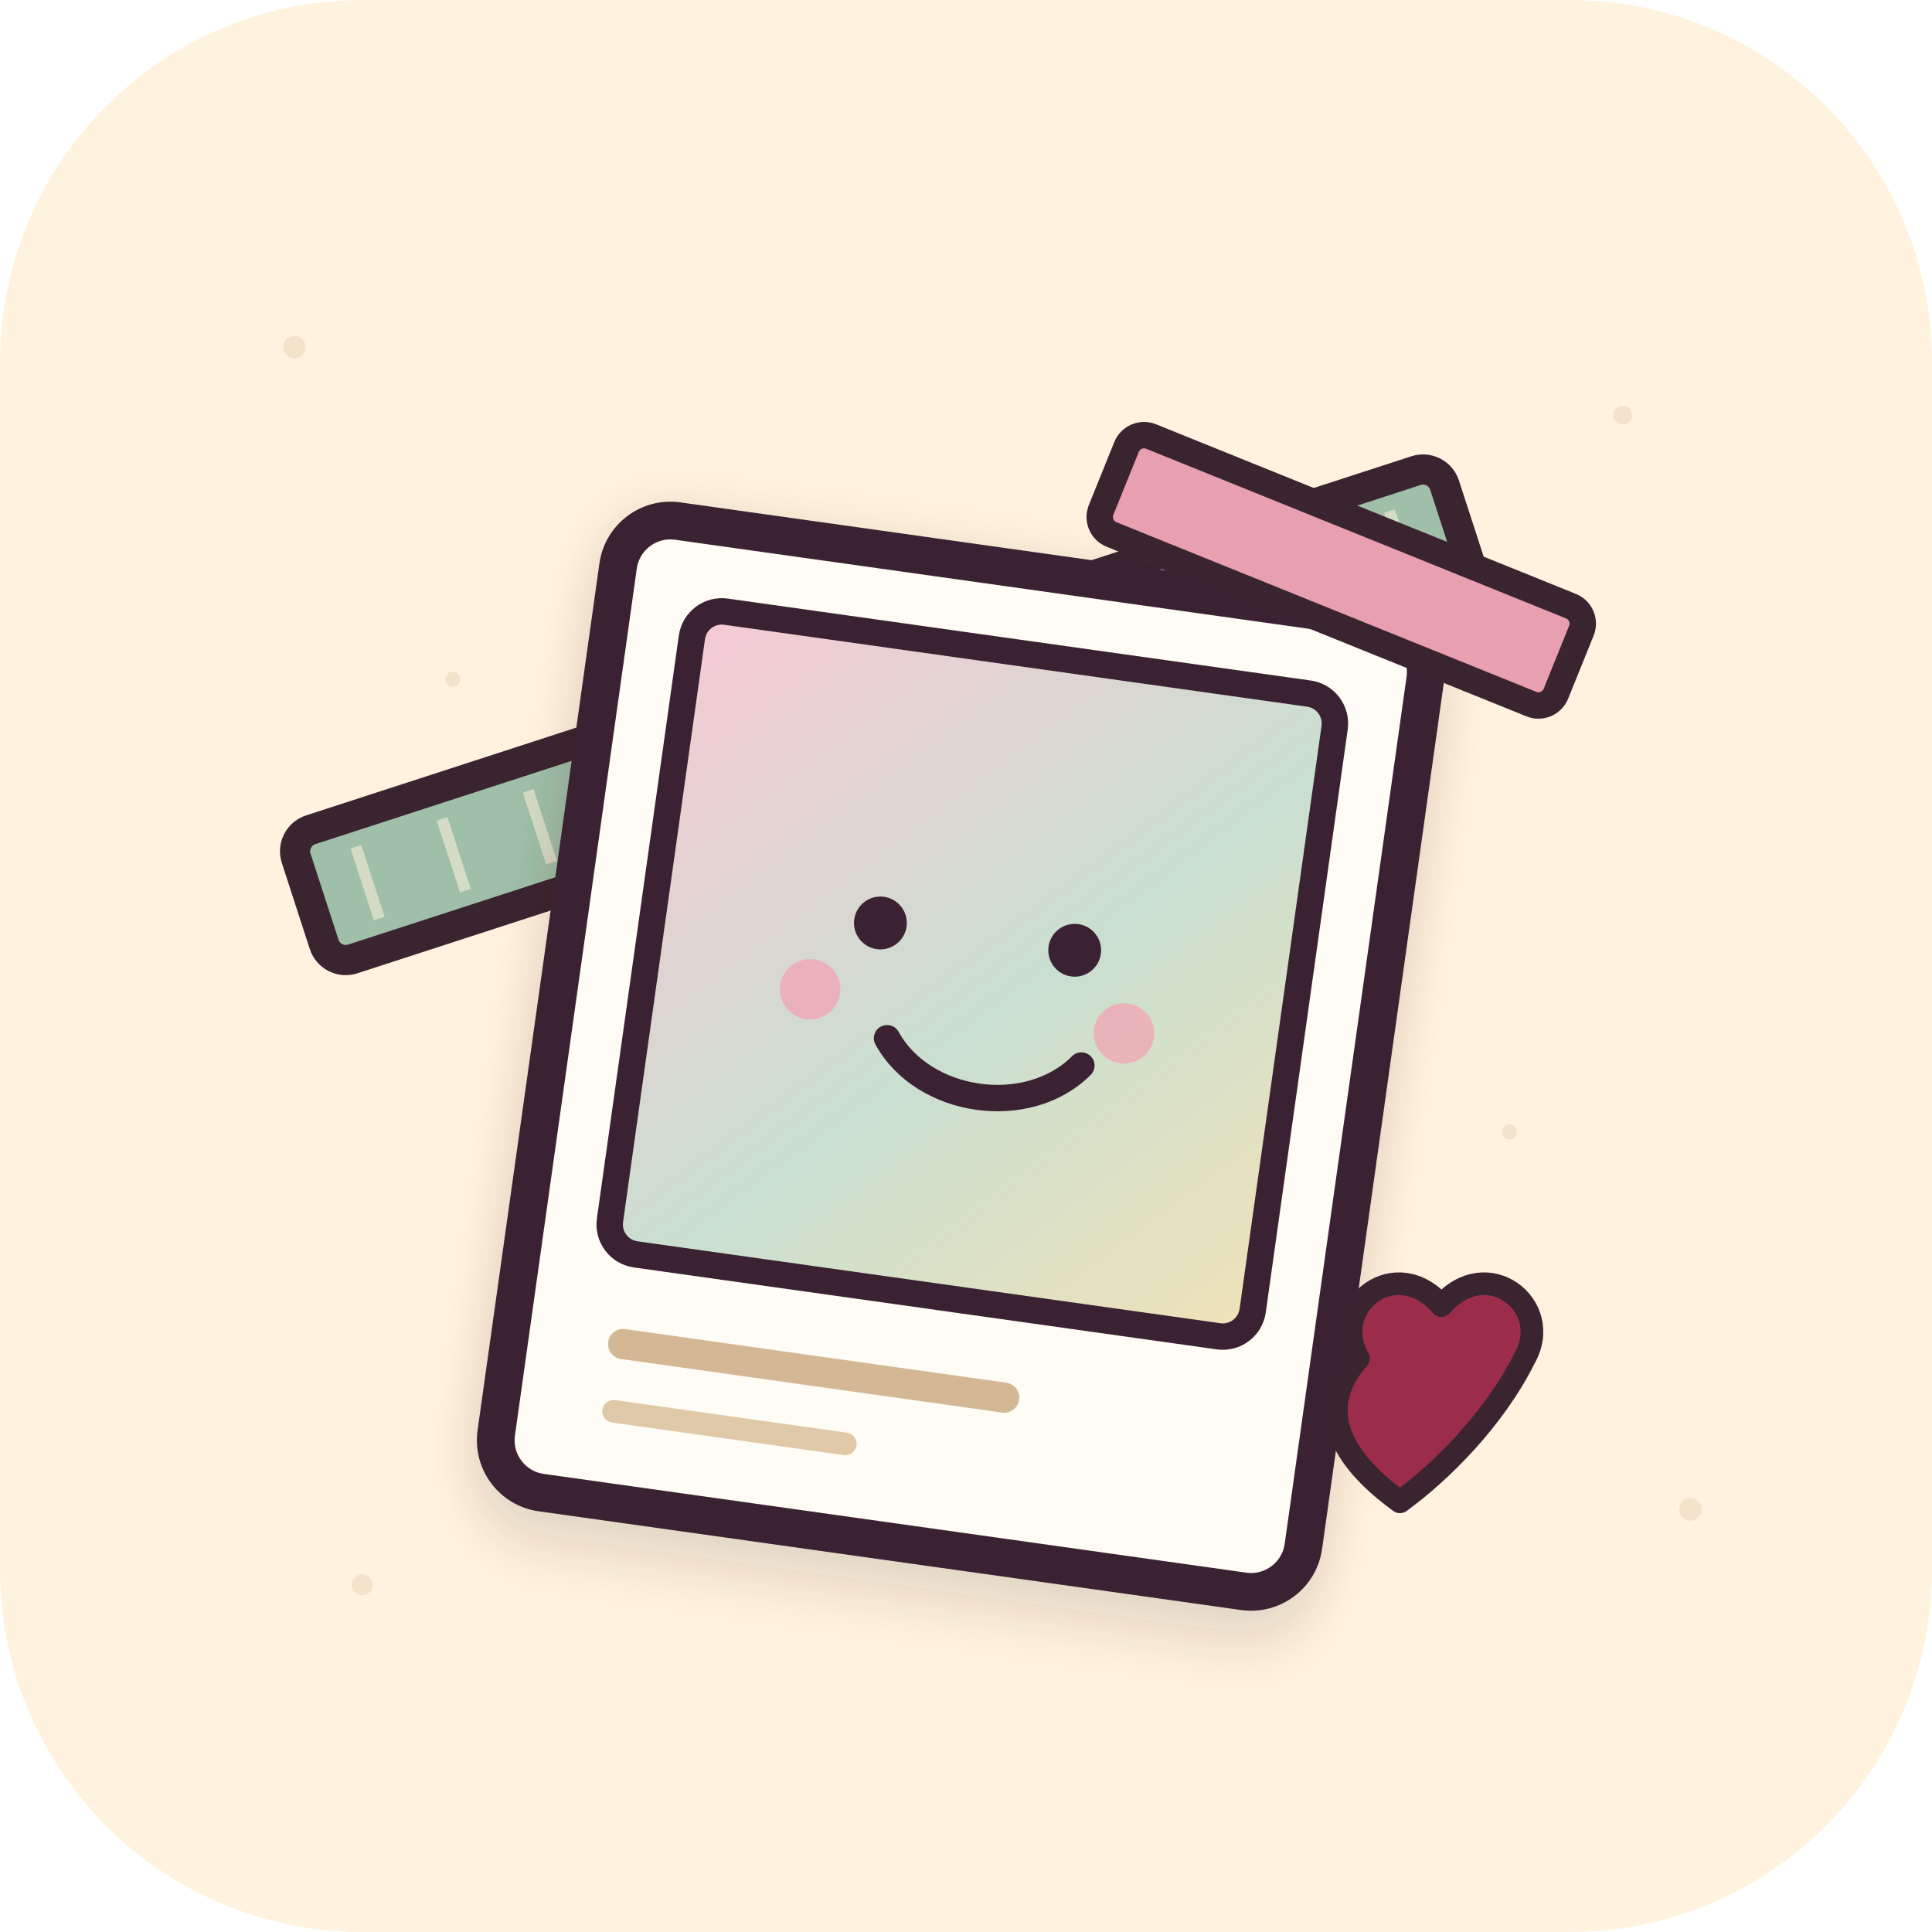
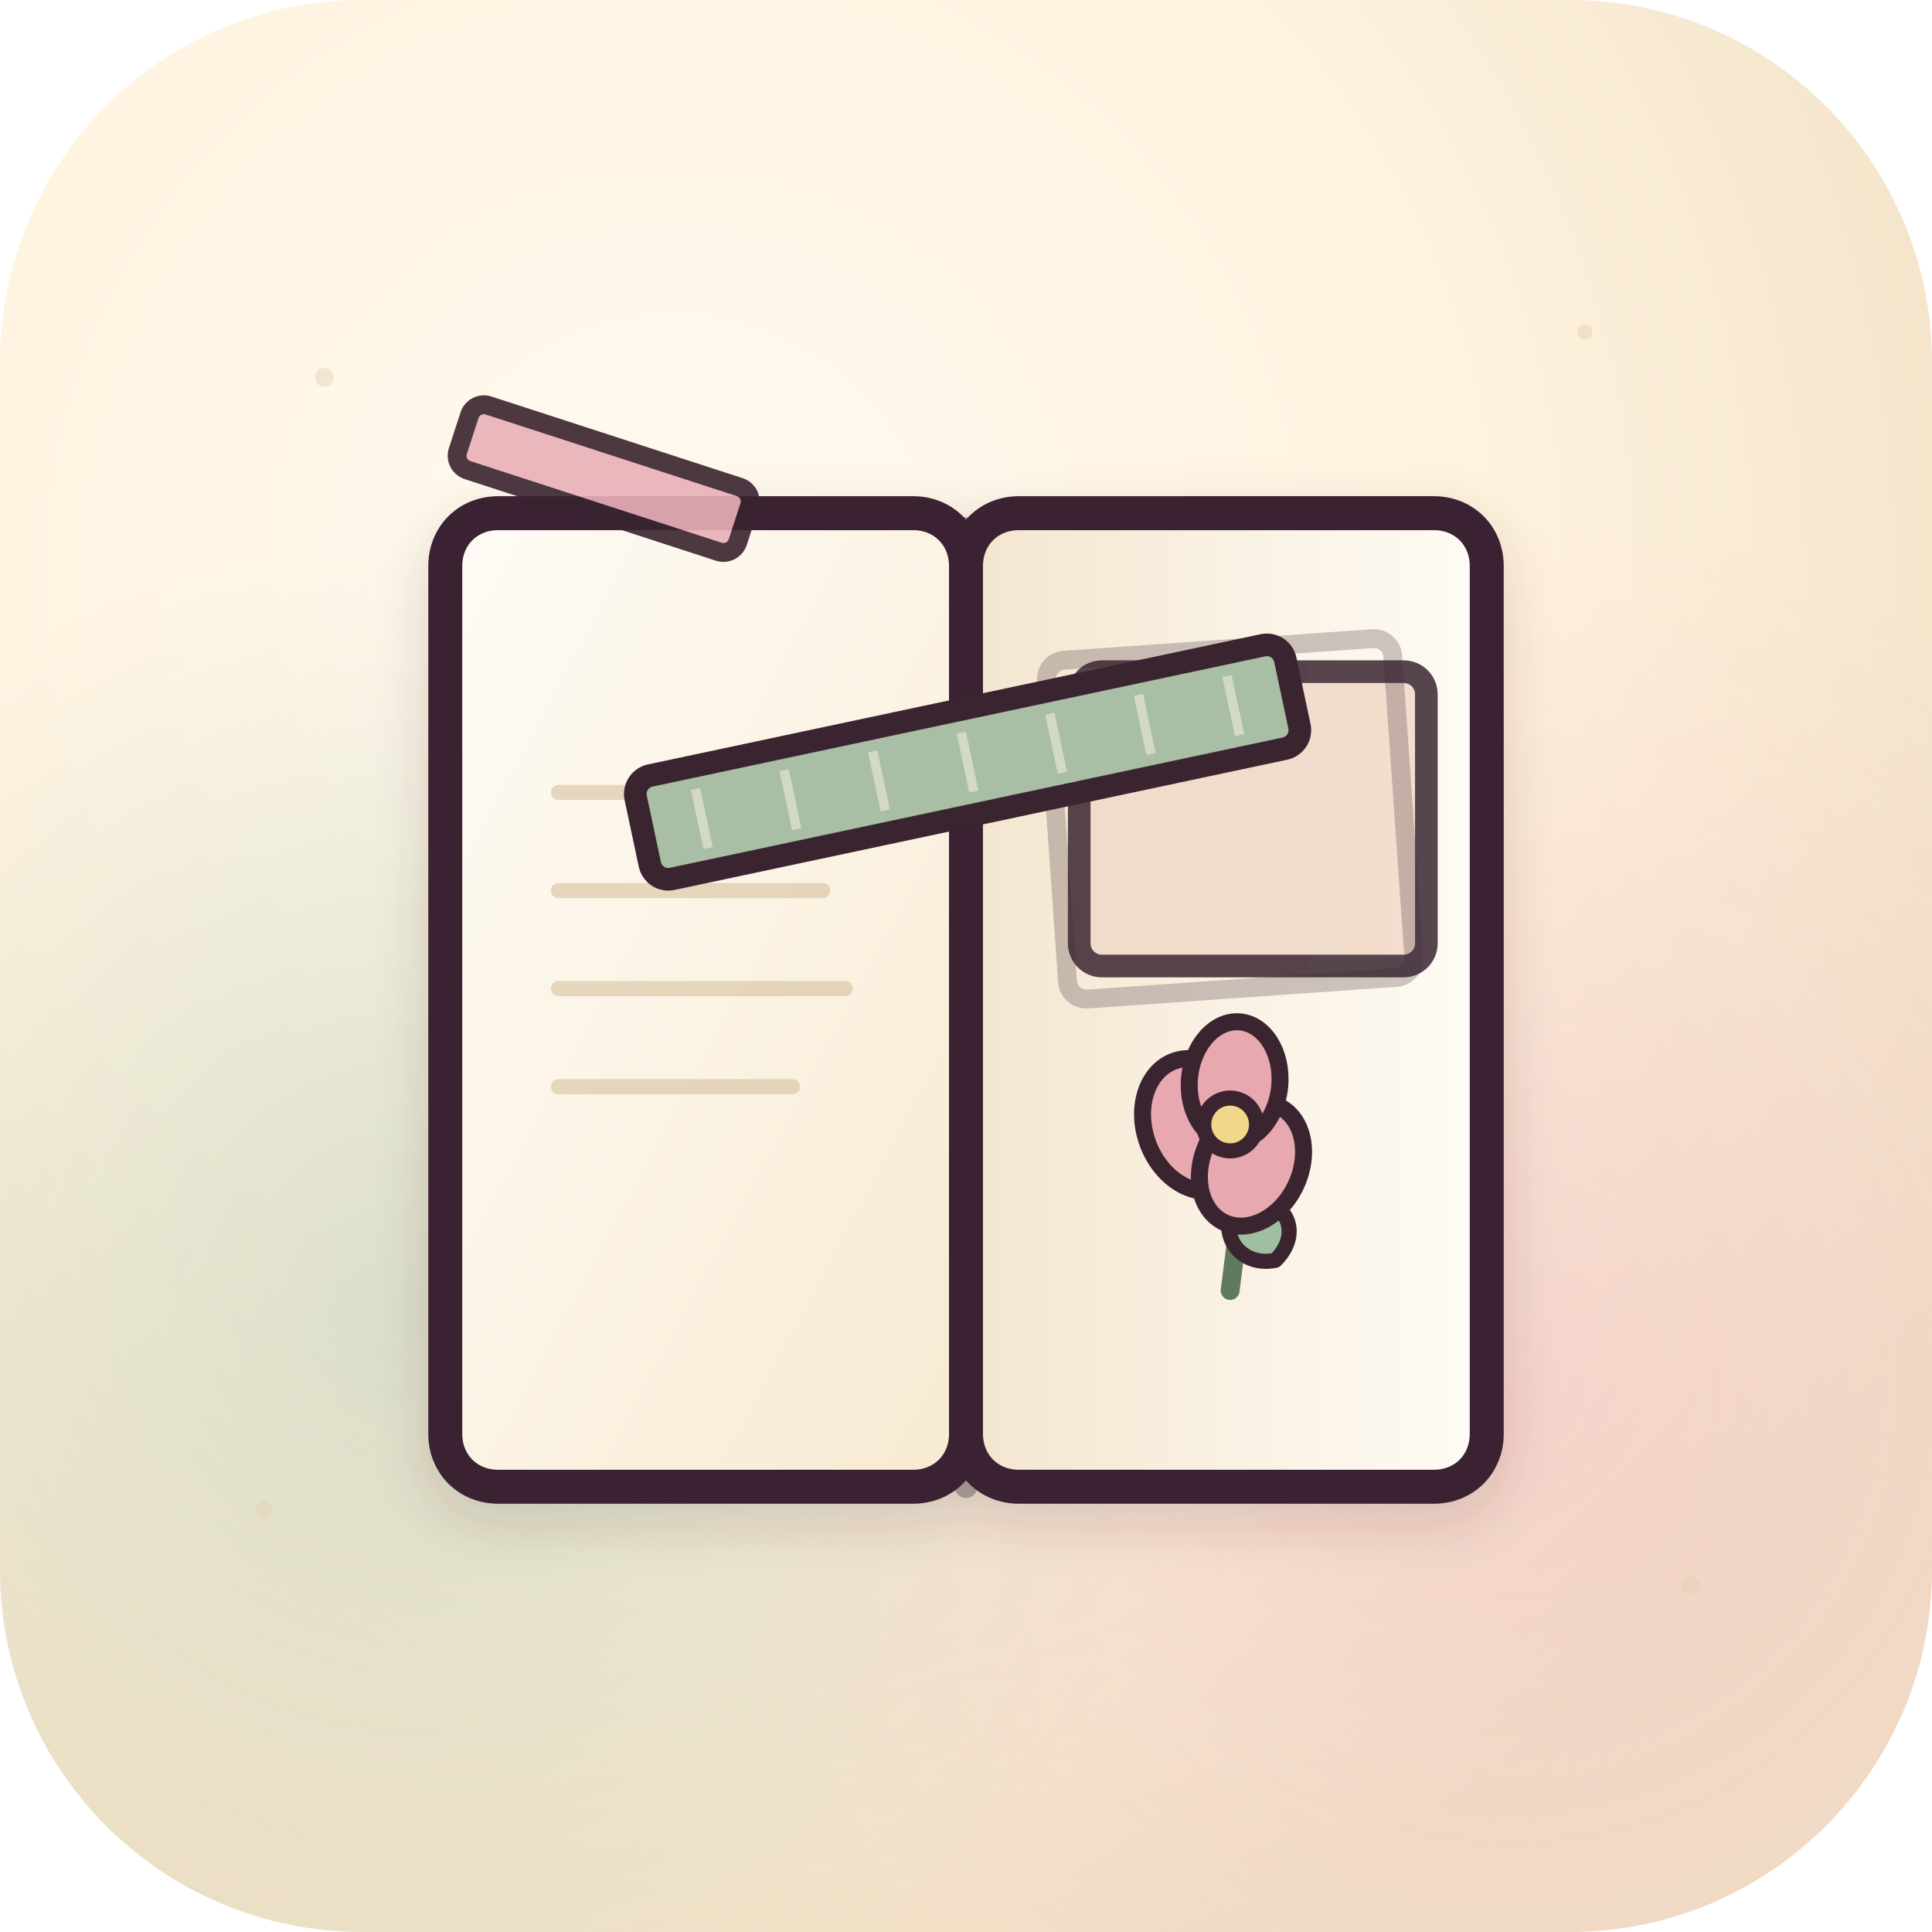
<svg xmlns="http://www.w3.org/2000/svg" viewBox="0 0 512 512" role="img" aria-label="PocketMemoir">
  <defs>
-     <filter id="soft" x="-20%" y="-20%" width="140%" height="140%">
-       <feDropShadow dx="0" dy="6" stdDeviation="8" flood-color="#3a2430" flood-opacity="0.18" />
+     <radialGradient id="paperWash" cx="35%" cy="30%" r="75%">
+       <stop offset="0%" stop-color="#fffaf0" />
+       <stop offset="55%" stop-color="#fff3df" />
+       <stop offset="100%" stop-color="#f0e0c4" />
+     </radialGradient>
+     <radialGradient id="blushWash" cx="78%" cy="72%" r="45%">
+       <stop offset="0%" stop-color="#f3c4c8" stop-opacity="0.55" />
+       <stop offset="100%" stop-color="#f3c4c8" stop-opacity="0" />
+     </radialGradient>
+     <radialGradient id="sageWash" cx="22%" cy="68%" r="40%">
+       <stop offset="0%" stop-color="#b7c9b4" stop-opacity="0.5" />
+       <stop offset="100%" stop-color="#b7c9b4" stop-opacity="0" />
+     </radialGradient>
+     <linearGradient id="pageL" x1="0" y1="0" x2="1" y2="1">
+       <stop offset="0%" stop-color="#fffcf6" />
+       <stop offset="100%" stop-color="#f7ead2" />
+     </linearGradient>
+     <linearGradient id="pageR" x1="0" y1="0" x2="1" y2="0">
+       <stop offset="0%" stop-color="#f3e6cf" />
+       <stop offset="100%" stop-color="#fffcf6" />
+     </linearGradient>
+     <filter id="softShadow" x="-15%" y="-15%" width="130%" height="130%">
+       <feDropShadow dx="0" dy="5" stdDeviation="7" flood-color="#3a2430" flood-opacity="0.16" />
    </filter>
-     <linearGradient id="photo" x1="0" y1="0" x2="1" y2="1">
-       <stop offset="0%" stop-color="#f7c9d4" />
-       <stop offset="55%" stop-color="#c9dfd0" />
-       <stop offset="100%" stop-color="#f0e2b8" />
-     </linearGradient>
  </defs>
-   <rect width="512" height="512" rx="96" fill="#fff3df" />
-   <g fill="#e8d5b8" opacity="0.55">
-     <circle cx="78" cy="92" r="3" />
-     <circle cx="430" cy="110" r="2.5" />
-     <circle cx="96" cy="420" r="2.8" />
-     <circle cx="448" cy="400" r="3" />
-     <circle cx="120" cy="180" r="2" />
-     <circle cx="400" cy="300" r="2" />
+   <rect width="512" height="512" rx="96" fill="url(#paperWash)" />
+   <rect width="512" height="512" rx="96" fill="url(#blushWash)" />
+   <rect width="512" height="512" rx="96" fill="url(#sageWash)" />
+   <g fill="#e2d0b0" opacity="0.45">
+     <circle cx="86" cy="100" r="2.5" />
+     <circle cx="420" cy="88" r="2" />
+     <circle cx="70" cy="400" r="2.2" />
+     <circle cx="448" cy="420" r="2.5" />
+     <circle cx="130" cy="160" r="1.6" />
+     <circle cx="390" cy="340" r="1.8" />
  </g>
-   <g transform="rotate(-18 256 256)">
-     <rect x="96" y="168" width="320" height="36" rx="6" fill="#9fbfa8" stroke="#3a2430" stroke-width="8" />
-     <g stroke="#fff3df" stroke-width="3" opacity="0.55">
-       <line x1="112" y1="176" x2="112" y2="196" />
-       <line x1="136" y1="176" x2="136" y2="196" />
-       <line x1="160" y1="176" x2="160" y2="196" />
-       <line x1="184" y1="176" x2="184" y2="196" />
-       <line x1="208" y1="176" x2="208" y2="196" />
-       <line x1="232" y1="176" x2="232" y2="196" />
-       <line x1="256" y1="176" x2="256" y2="196" />
-       <line x1="280" y1="176" x2="280" y2="196" />
-       <line x1="304" y1="176" x2="304" y2="196" />
-       <line x1="328" y1="176" x2="328" y2="196" />
-       <line x1="352" y1="176" x2="352" y2="196" />
-       <line x1="376" y1="176" x2="376" y2="196" />
-       <line x1="400" y1="176" x2="400" y2="196" />
+   <g filter="url(#softShadow)">
+     <path d="M118 150c0-8 6-14 14-14h110c8 0 14 6 14 14v230c0 8-6 14-14 14H132c-8 0-14-6-14-14V150z" fill="url(#pageL)" stroke="#3a2430" stroke-width="9" stroke-linejoin="round" />
+     <path d="M256 150c0-8 6-14 14-14h110c8 0 14 6 14 14v230c0 8-6 14-14 14H270c-8 0-14-6-14-14V150z" fill="url(#pageR)" stroke="#3a2430" stroke-width="9" stroke-linejoin="round" />
+     <path d="M256 140v254" stroke="#3a2430" stroke-width="6" stroke-linecap="round" opacity="0.35" />
+     <g stroke="#d8c4a4" stroke-width="4" stroke-linecap="round" opacity="0.65">
+       <line x1="148" y1="210" x2="230" y2="210" />
+       <line x1="148" y1="236" x2="218" y2="236" />
+       <line x1="148" y1="262" x2="224" y2="262" />
+       <line x1="148" y1="288" x2="210" y2="288" />
+     </g>
+     <rect x="286" y="178" width="92" height="78" rx="6" fill="#f0d8c8" stroke="#3a2430" stroke-width="6" opacity="0.85" />
+     <rect x="280" y="172" width="92" height="90" rx="5" fill="none" stroke="#3a2430" stroke-width="5" opacity="0.25" transform="rotate(-4 326 217)" />
+   </g>
+   <g transform="rotate(-12 256 200)">
+     <rect x="168" y="188" width="176" height="28" rx="5" fill="#a8bfa6" stroke="#3a2430" stroke-width="6" />
+     <g stroke="#fff3df" stroke-width="2.5" opacity="0.5">
+       <line x1="184" y1="194" x2="184" y2="210" />
+       <line x1="208" y1="194" x2="208" y2="210" />
+       <line x1="232" y1="194" x2="232" y2="210" />
+       <line x1="256" y1="194" x2="256" y2="210" />
+       <line x1="280" y1="194" x2="280" y2="210" />
+       <line x1="304" y1="194" x2="304" y2="210" />
+       <line x1="328" y1="194" x2="328" y2="210" />
    </g>
  </g>
-   <g filter="url(#soft)" transform="rotate(8 256 270)">
-     <rect x="148" y="150" width="216" height="260" rx="14" fill="#fffcf5" stroke="#3a2430" stroke-width="10" />
-     <rect x="170" y="172" width="172" height="172" rx="8" fill="url(#photo)" stroke="#3a2430" stroke-width="7" />
-     <circle cx="230" cy="248" r="7" fill="#3a2430" />
-     <circle cx="282" cy="248" r="7" fill="#3a2430" />
-     <path d="M236 278c12 16 40 16 52 0" fill="none" stroke="#3a2430" stroke-width="7" stroke-linecap="round" />
-     <circle cx="214" cy="268" r="8" fill="#f4a0b0" opacity="0.7" />
-     <circle cx="298" cy="268" r="8" fill="#f4a0b0" opacity="0.7" />
-     <line x1="178" y1="368" x2="280" y2="368" stroke="#d4b896" stroke-width="8" stroke-linecap="round" />
-     <line x1="178" y1="386" x2="240" y2="386" stroke="#e0c9a8" stroke-width="6" stroke-linecap="round" />
+   <g transform="translate(318 300)">
+     <path d="M8 42c2-16 4-28 2-40" fill="none" stroke="#5f7a5c" stroke-width="5" stroke-linecap="round" />
+     <path d="M10 18c12-2 18 8 10 16-10 2-16-8-10-16z" fill="#9fbfa0" stroke="#3a2430" stroke-width="4" stroke-linejoin="round" />
+     <g fill="#e8a8b0" stroke="#3a2430" stroke-width="4.5" stroke-linejoin="round">
+       <ellipse cx="0" cy="-2" rx="14" ry="18" transform="rotate(-20)" />
+       <ellipse cx="16" cy="2" rx="13" ry="17" transform="rotate(25)" />
+       <ellipse cx="8" cy="-14" rx="12" ry="16" transform="rotate(5)" />
+     </g>
+     <circle cx="8" cy="-2" r="7" fill="#f0d78a" stroke="#3a2430" stroke-width="4" />
  </g>
-   <g transform="rotate(22 340 160)">
-     <rect x="286" y="132" width="130" height="28" rx="5" fill="#e8a0b0" stroke="#3a2430" stroke-width="7" />
-   </g>
-   <g transform="translate(360 350)">
-     <path d="M0 10c-8-14 10-28 22-14 12-14 30 0 22 14C36 26 22 40 11 48 0 40-14 26 0 10z" fill="#9b2d4a" stroke="#3a2430" stroke-width="6" stroke-linejoin="round" />
+   <g transform="rotate(18 160 130)">
+     <rect x="120" y="118" width="78" height="18" rx="4" fill="#e8b0b8" stroke="#3a2430" stroke-width="5" opacity="0.9" />
  </g>
</svg>
